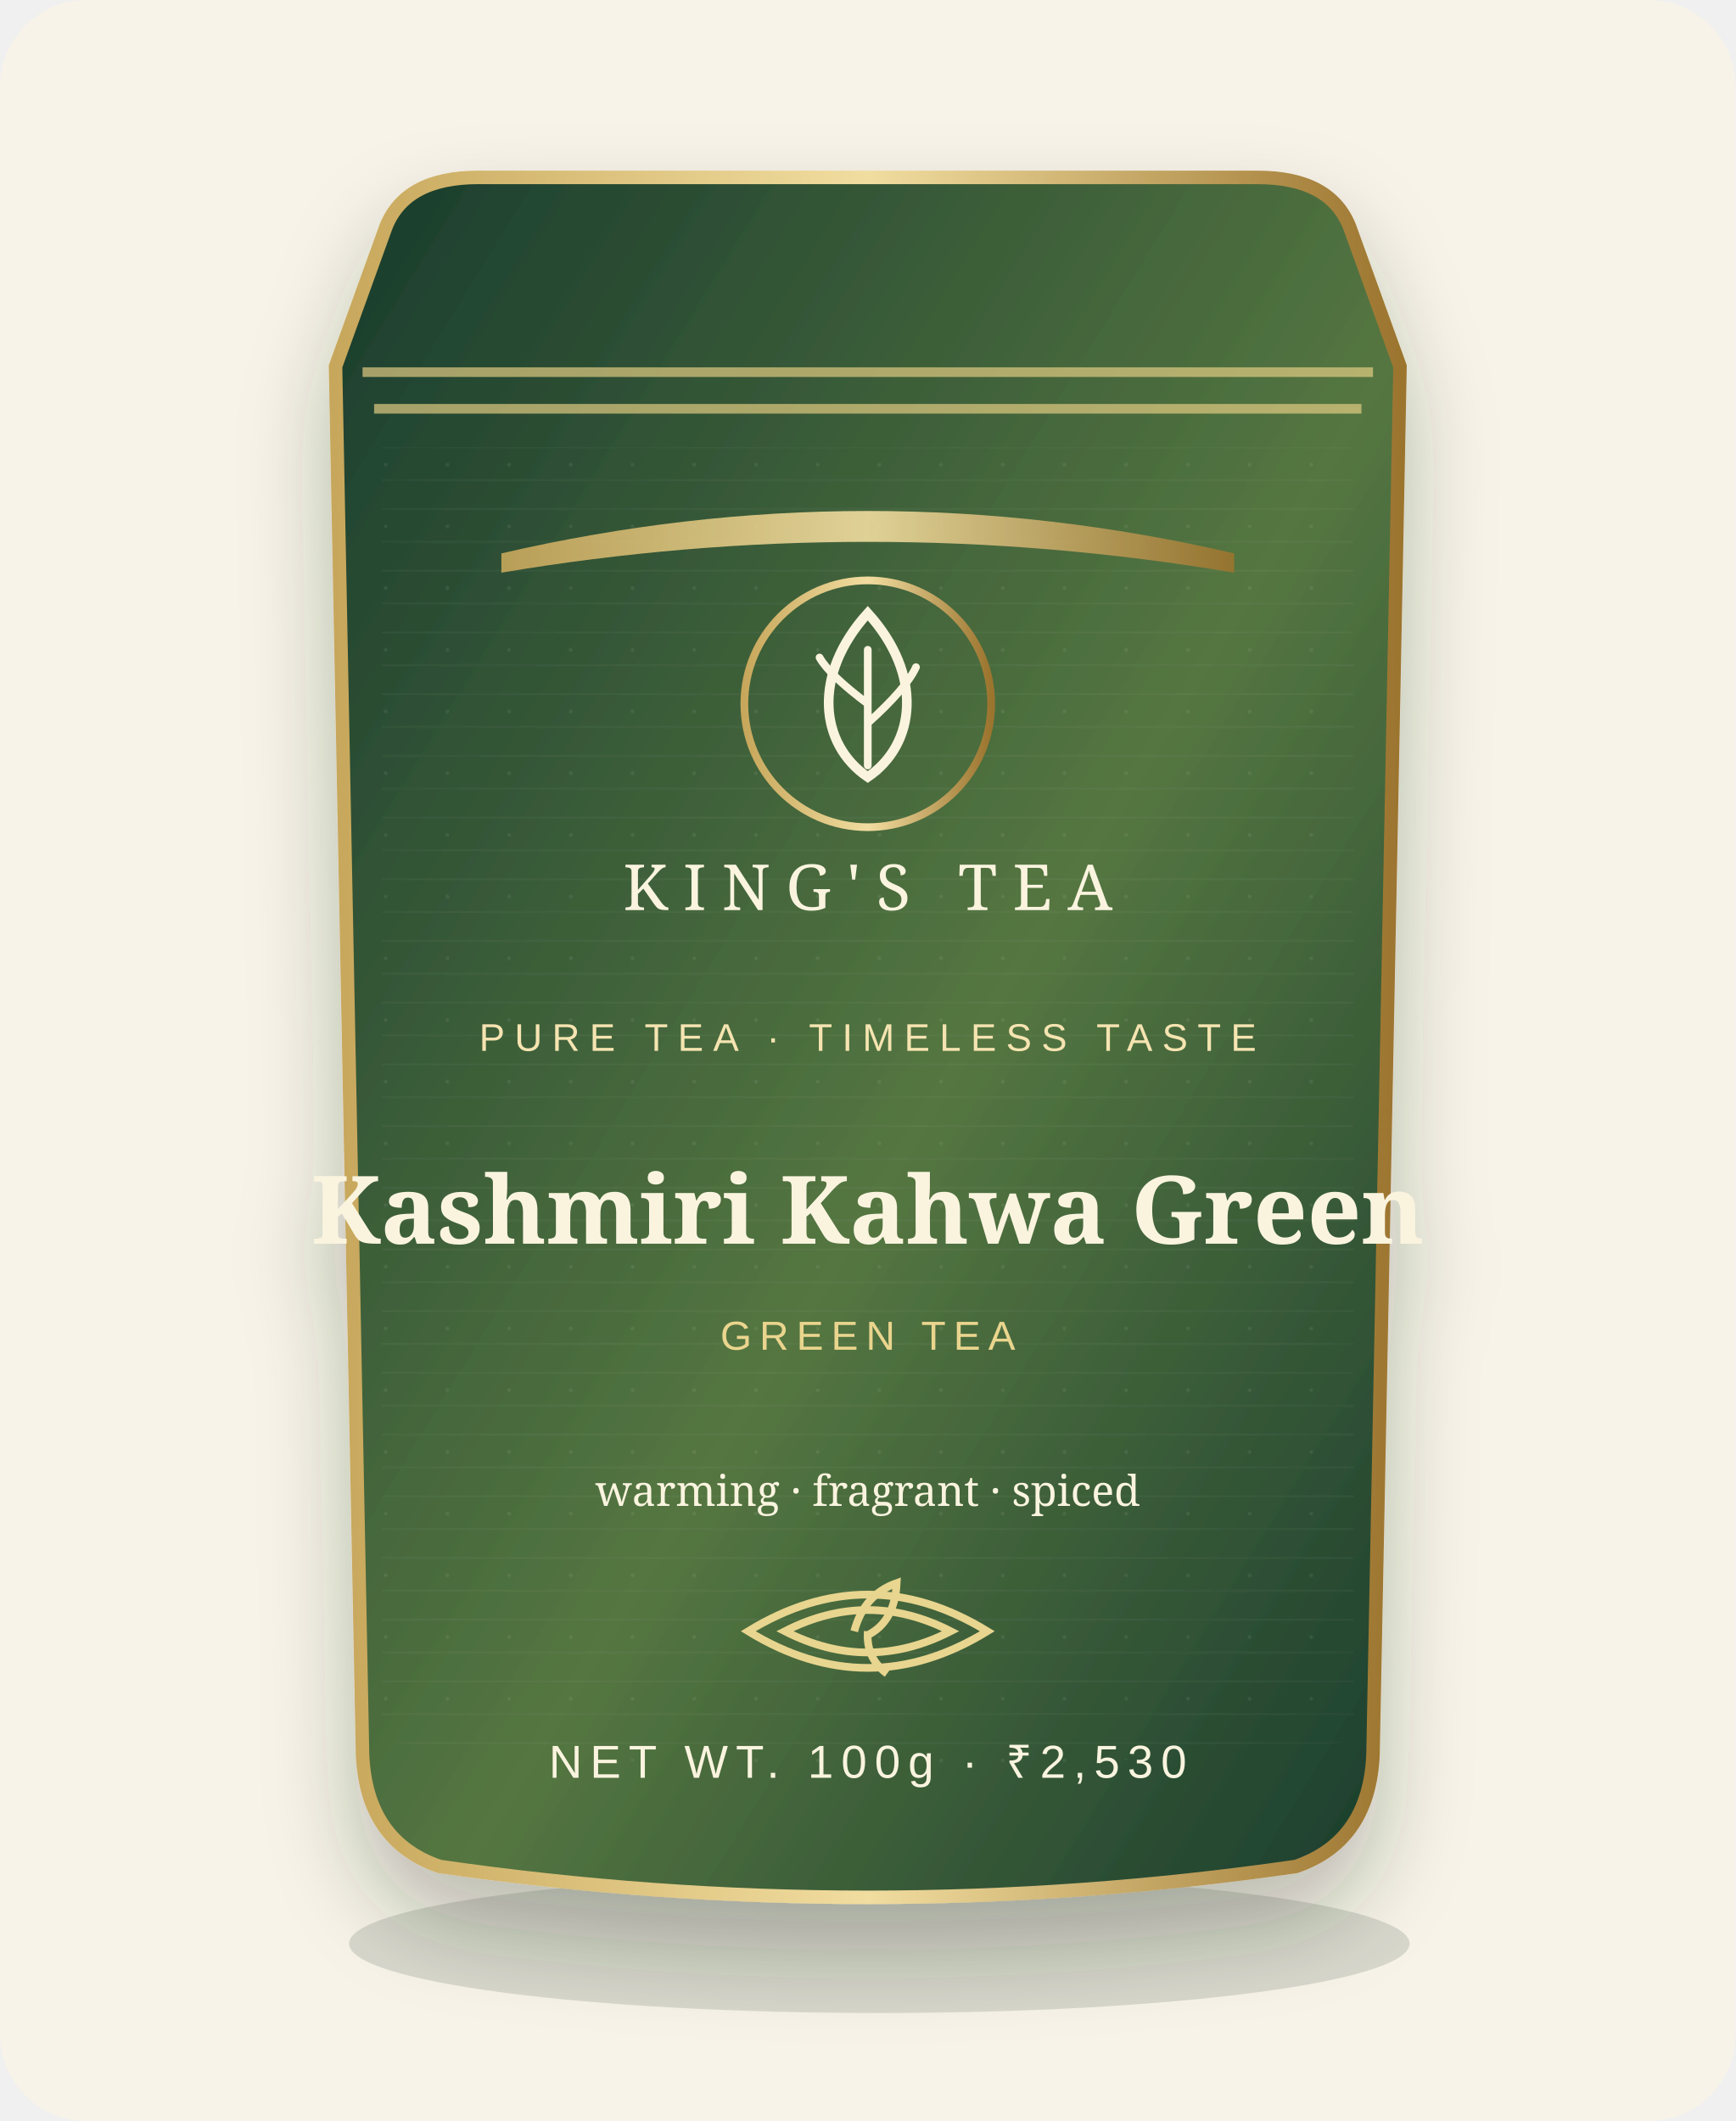
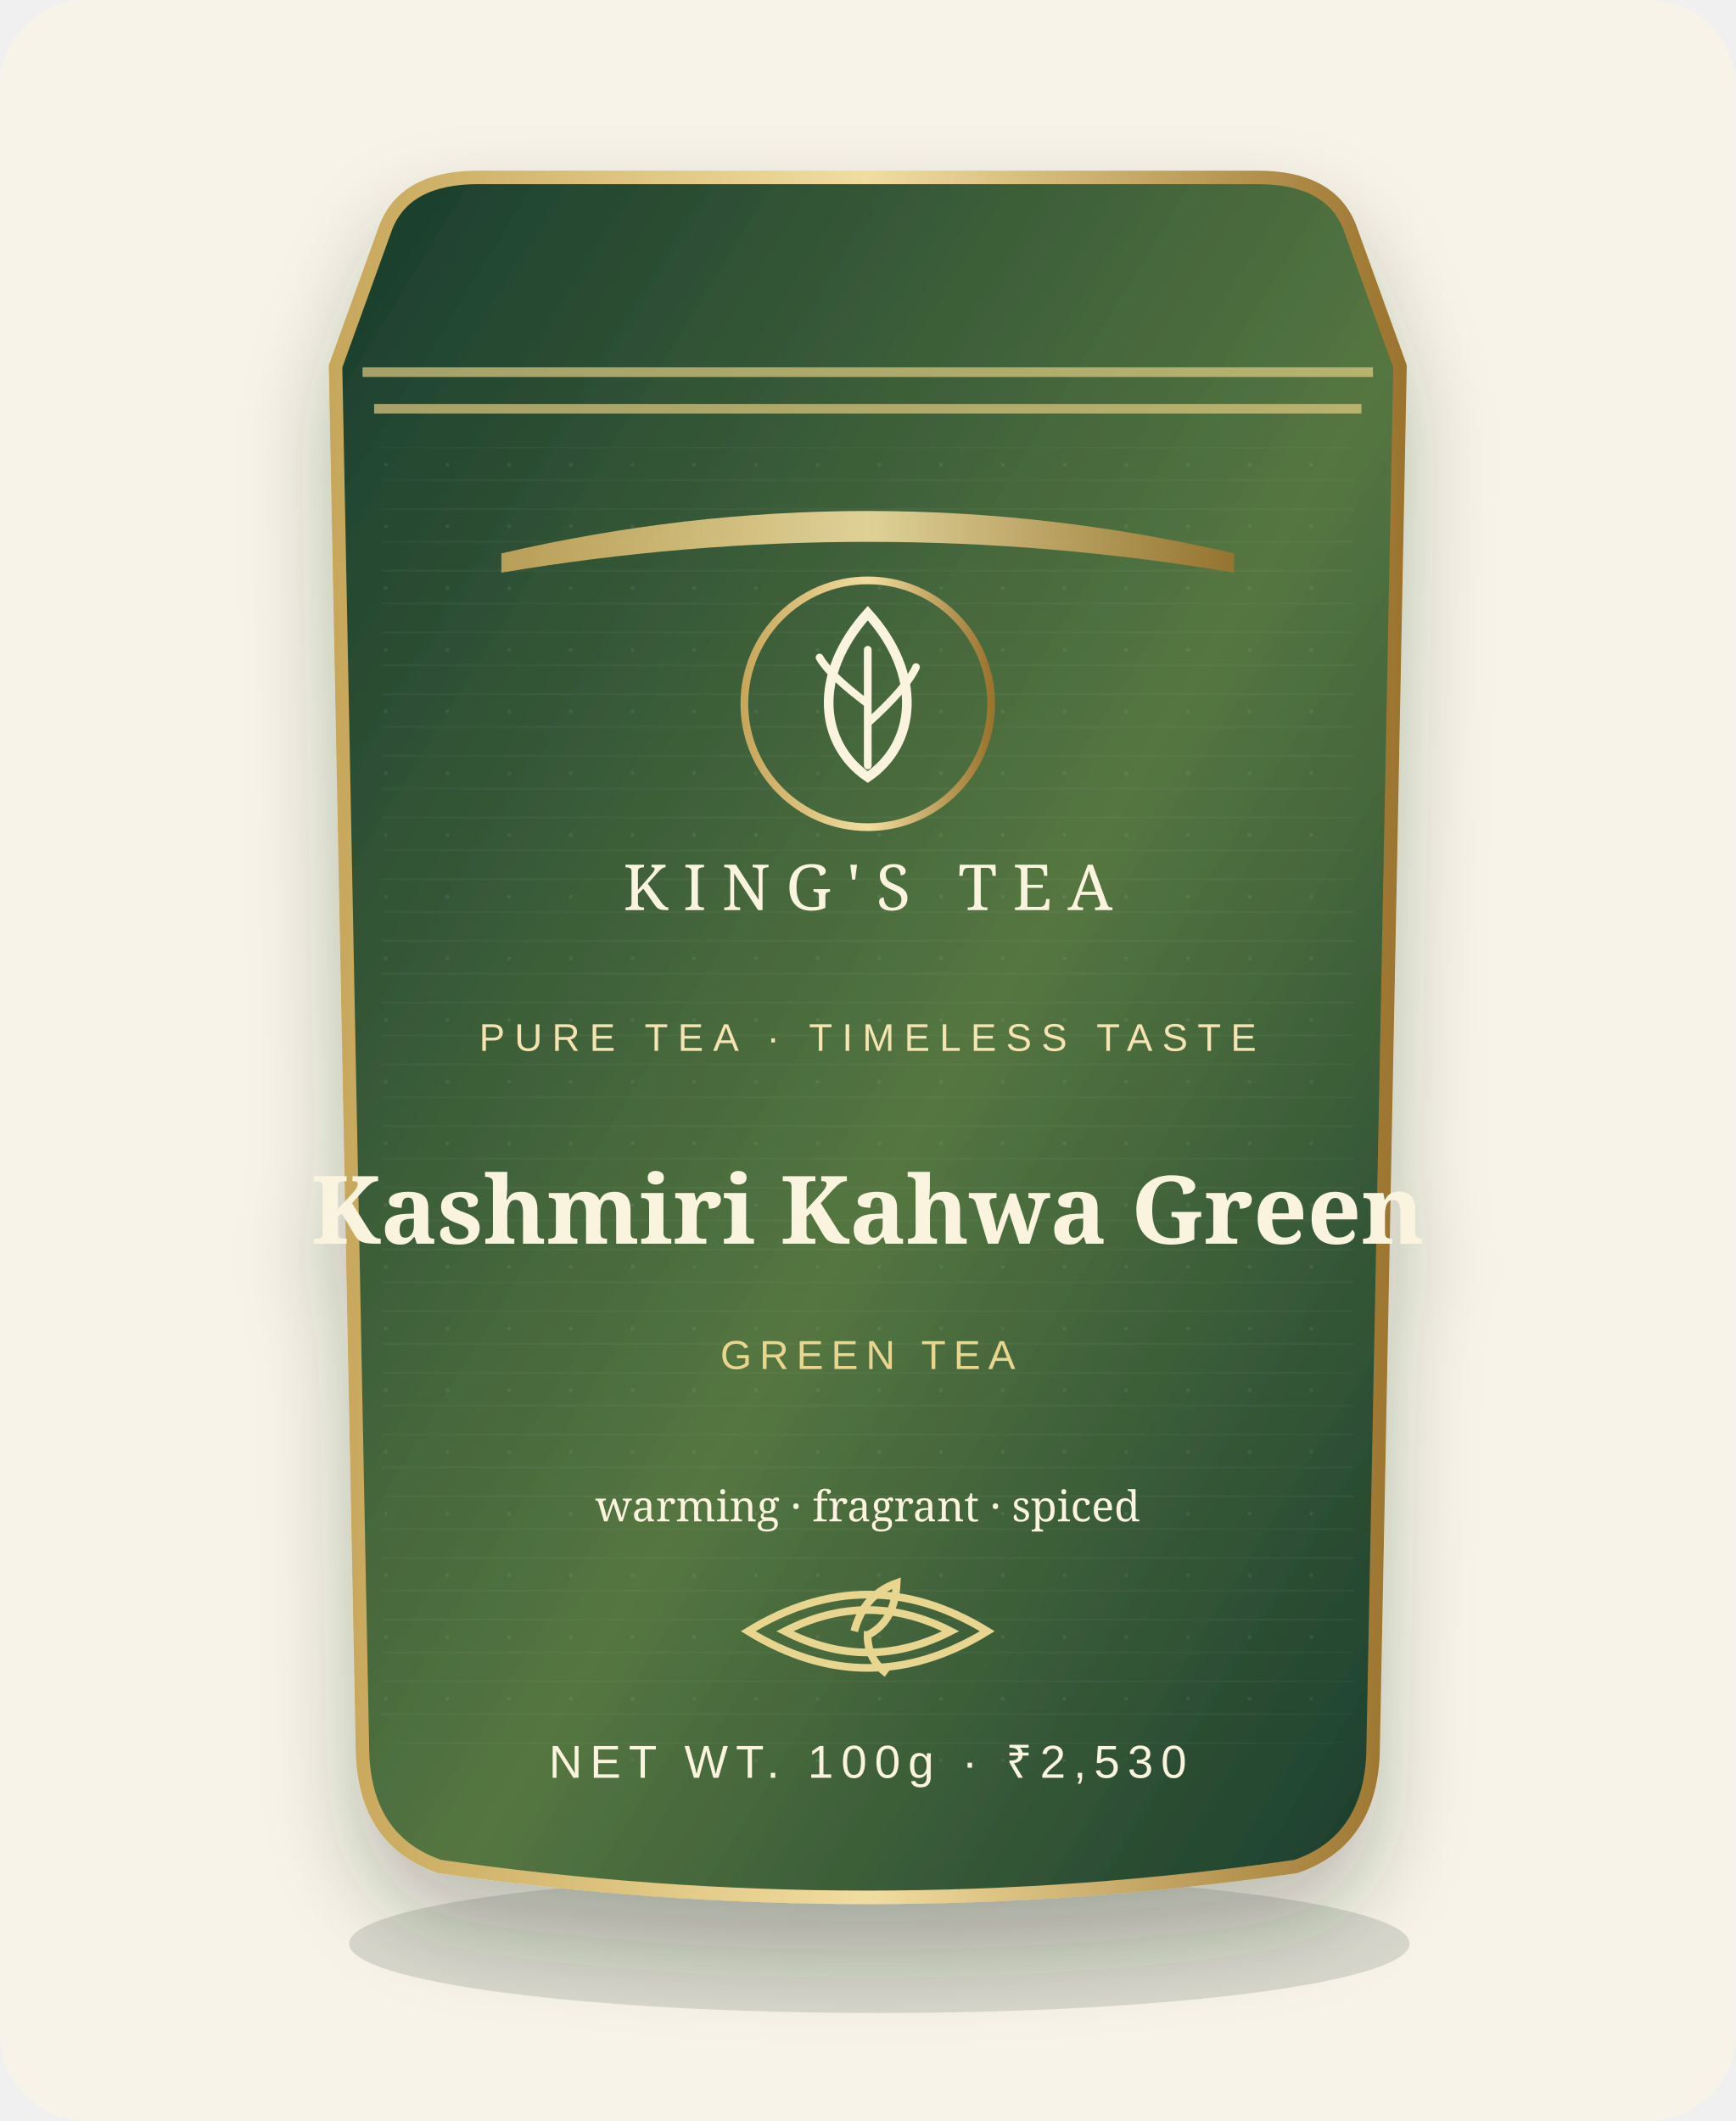
<svg xmlns="http://www.w3.org/2000/svg" width="900" height="1100" viewBox="0 0 900 1100" role="img" aria-labelledby="title desc">
  <defs>
    <linearGradient id="pouch" x1="0" y1="0" x2="1" y2="1">
      <stop stop-color="#183b2d" />
      <stop offset=".55" stop-color="#557641" />
      <stop offset="1" stop-color="#183b2d" />
    </linearGradient>
    <linearGradient id="foil" x1="0" y1="0" x2="1" y2="0">
      <stop stop-color="#c7a75b" />
      <stop offset=".5" stop-color="#f1dda0" />
      <stop offset="1" stop-color="#9b742e" />
    </linearGradient>
    <filter id="shadow" x="-30%" y="-20%" width="160%" height="160%">
      <feDropShadow dx="0" dy="24" stdDeviation="22" flood-color="#1a2c20" flood-opacity=".28" />
    </filter>
    <pattern id="grain" width="32" height="32" patternUnits="userSpaceOnUse">
      <path d="M0 8h32M0 25h32" stroke="#fff" stroke-opacity=".035" />
      <circle cx="8" cy="17" r="1" fill="#fff" fill-opacity=".07" />
    </pattern>
  </defs>
  <rect width="900" height="1100" rx="45" fill="#f7f3e8" />
  <ellipse cx="456" cy="1008" rx="275" ry="36" fill="#18271f" opacity=".14" />
  <g filter="url(#shadow)">
    <path d="M200 118 Q210 92 248 92 H652 Q690 92 700 118 L726 190 L712 910 Q710 955 672 968 Q450 1000 228 968 Q190 955 188 910 L174 190 Z" fill="url(#pouch)" stroke="url(#foil)" stroke-width="7" />
    <path d="M188 193 H712 M194 212 H706" stroke="#e7cf85" stroke-opacity=".67" stroke-width="5" />
    <path d="M198 232 H702 V903 Q450 930 198 903 Z" fill="url(#grain)" />
    <path d="M260 287 Q450 243 640 287 L640 297 Q450 265 260 297Z" fill="url(#foil)" opacity=".9" />
    <circle cx="450" cy="365" r="64" fill="none" stroke="url(#foil)" stroke-width="4" />
    <path d="M450 318 C421 350 425 386 450 403 C475 386 479 350 450 318Z" fill="none" stroke="#faf4df" stroke-width="5" />
    <path d="M450 337 V397 M450 365 Q430 350 425 341 M450 375 Q470 357 475 346" fill="none" stroke="#faf4df" stroke-width="4" stroke-linecap="round" />
    <text x="450" y="472" text-anchor="middle" font-family="Georgia,serif" font-size="33" letter-spacing="8" fill="#faf4df">KING'S TEA</text>
    <path d="M310 497 H590" stroke="url(#foil)" stroke-width="3" />
    <text x="450" y="545" text-anchor="middle" font-family="Arial,sans-serif" font-size="20" letter-spacing="5" fill="#f5e4b1">PURE TEA · TIMELESS TASTE</text>
-     <text x="450" y="645" text-anchor="middle" font-family="Georgia,serif" font-size="49" font-weight="bold" fill="#faf4df">Kashmiri Kahwa Green</text>
-     <text x="450" y="700" text-anchor="middle" font-family="Arial,sans-serif" font-size="21" letter-spacing="4" fill="#ead58e">GREEN TEA</text>
-     <path d="M295 733 H605" stroke="url(#foil)" stroke-width="2" opacity=".85" />
-     <text x="450" y="781" text-anchor="middle" font-family="Georgia,serif" font-size="22" fill="#faf4df">warming · fragrant · spiced</text>
+     <text text-anchor="middle" font-family="Georgia,serif" font-size="49" font-weight="bold" fill="#faf4df">
+       <tspan x="450" y="645">Kashmiri Kahwa Green</tspan>
+     </text>
+     <text x="450" y="710" text-anchor="middle" font-family="Arial,sans-serif" font-size="21" letter-spacing="4" fill="#ead58e">GREEN TEA</text>
+     <path d="M295 741 H605" stroke="url(#foil)" stroke-width="2" opacity=".85" />
+     <text x="450" y="789" text-anchor="middle" font-family="Georgia,serif" font-size="22" fill="#faf4df">warming · fragrant · spiced</text>
    <g transform="translate(450 846)" fill="none" stroke="#e8d58f" stroke-width="4">
      <path d="M-62 0 Q0 -38 62 0 Q0 38 -62 0Z" />
      <path d="M-43 0 Q0 -22 43 0 Q0 22 -43 0Z" />
      <path d="M-7 0 Q-2 -19 15 -25 Q14 -5 0 2 M0 0 Q-1 14 10 22" />
    </g>
    <text x="450" y="922" text-anchor="middle" font-family="Arial,sans-serif" font-size="24" letter-spacing="4" fill="#faf4df">NET WT. 100g  ·  ₹2,530</text>
  </g>
</svg>
